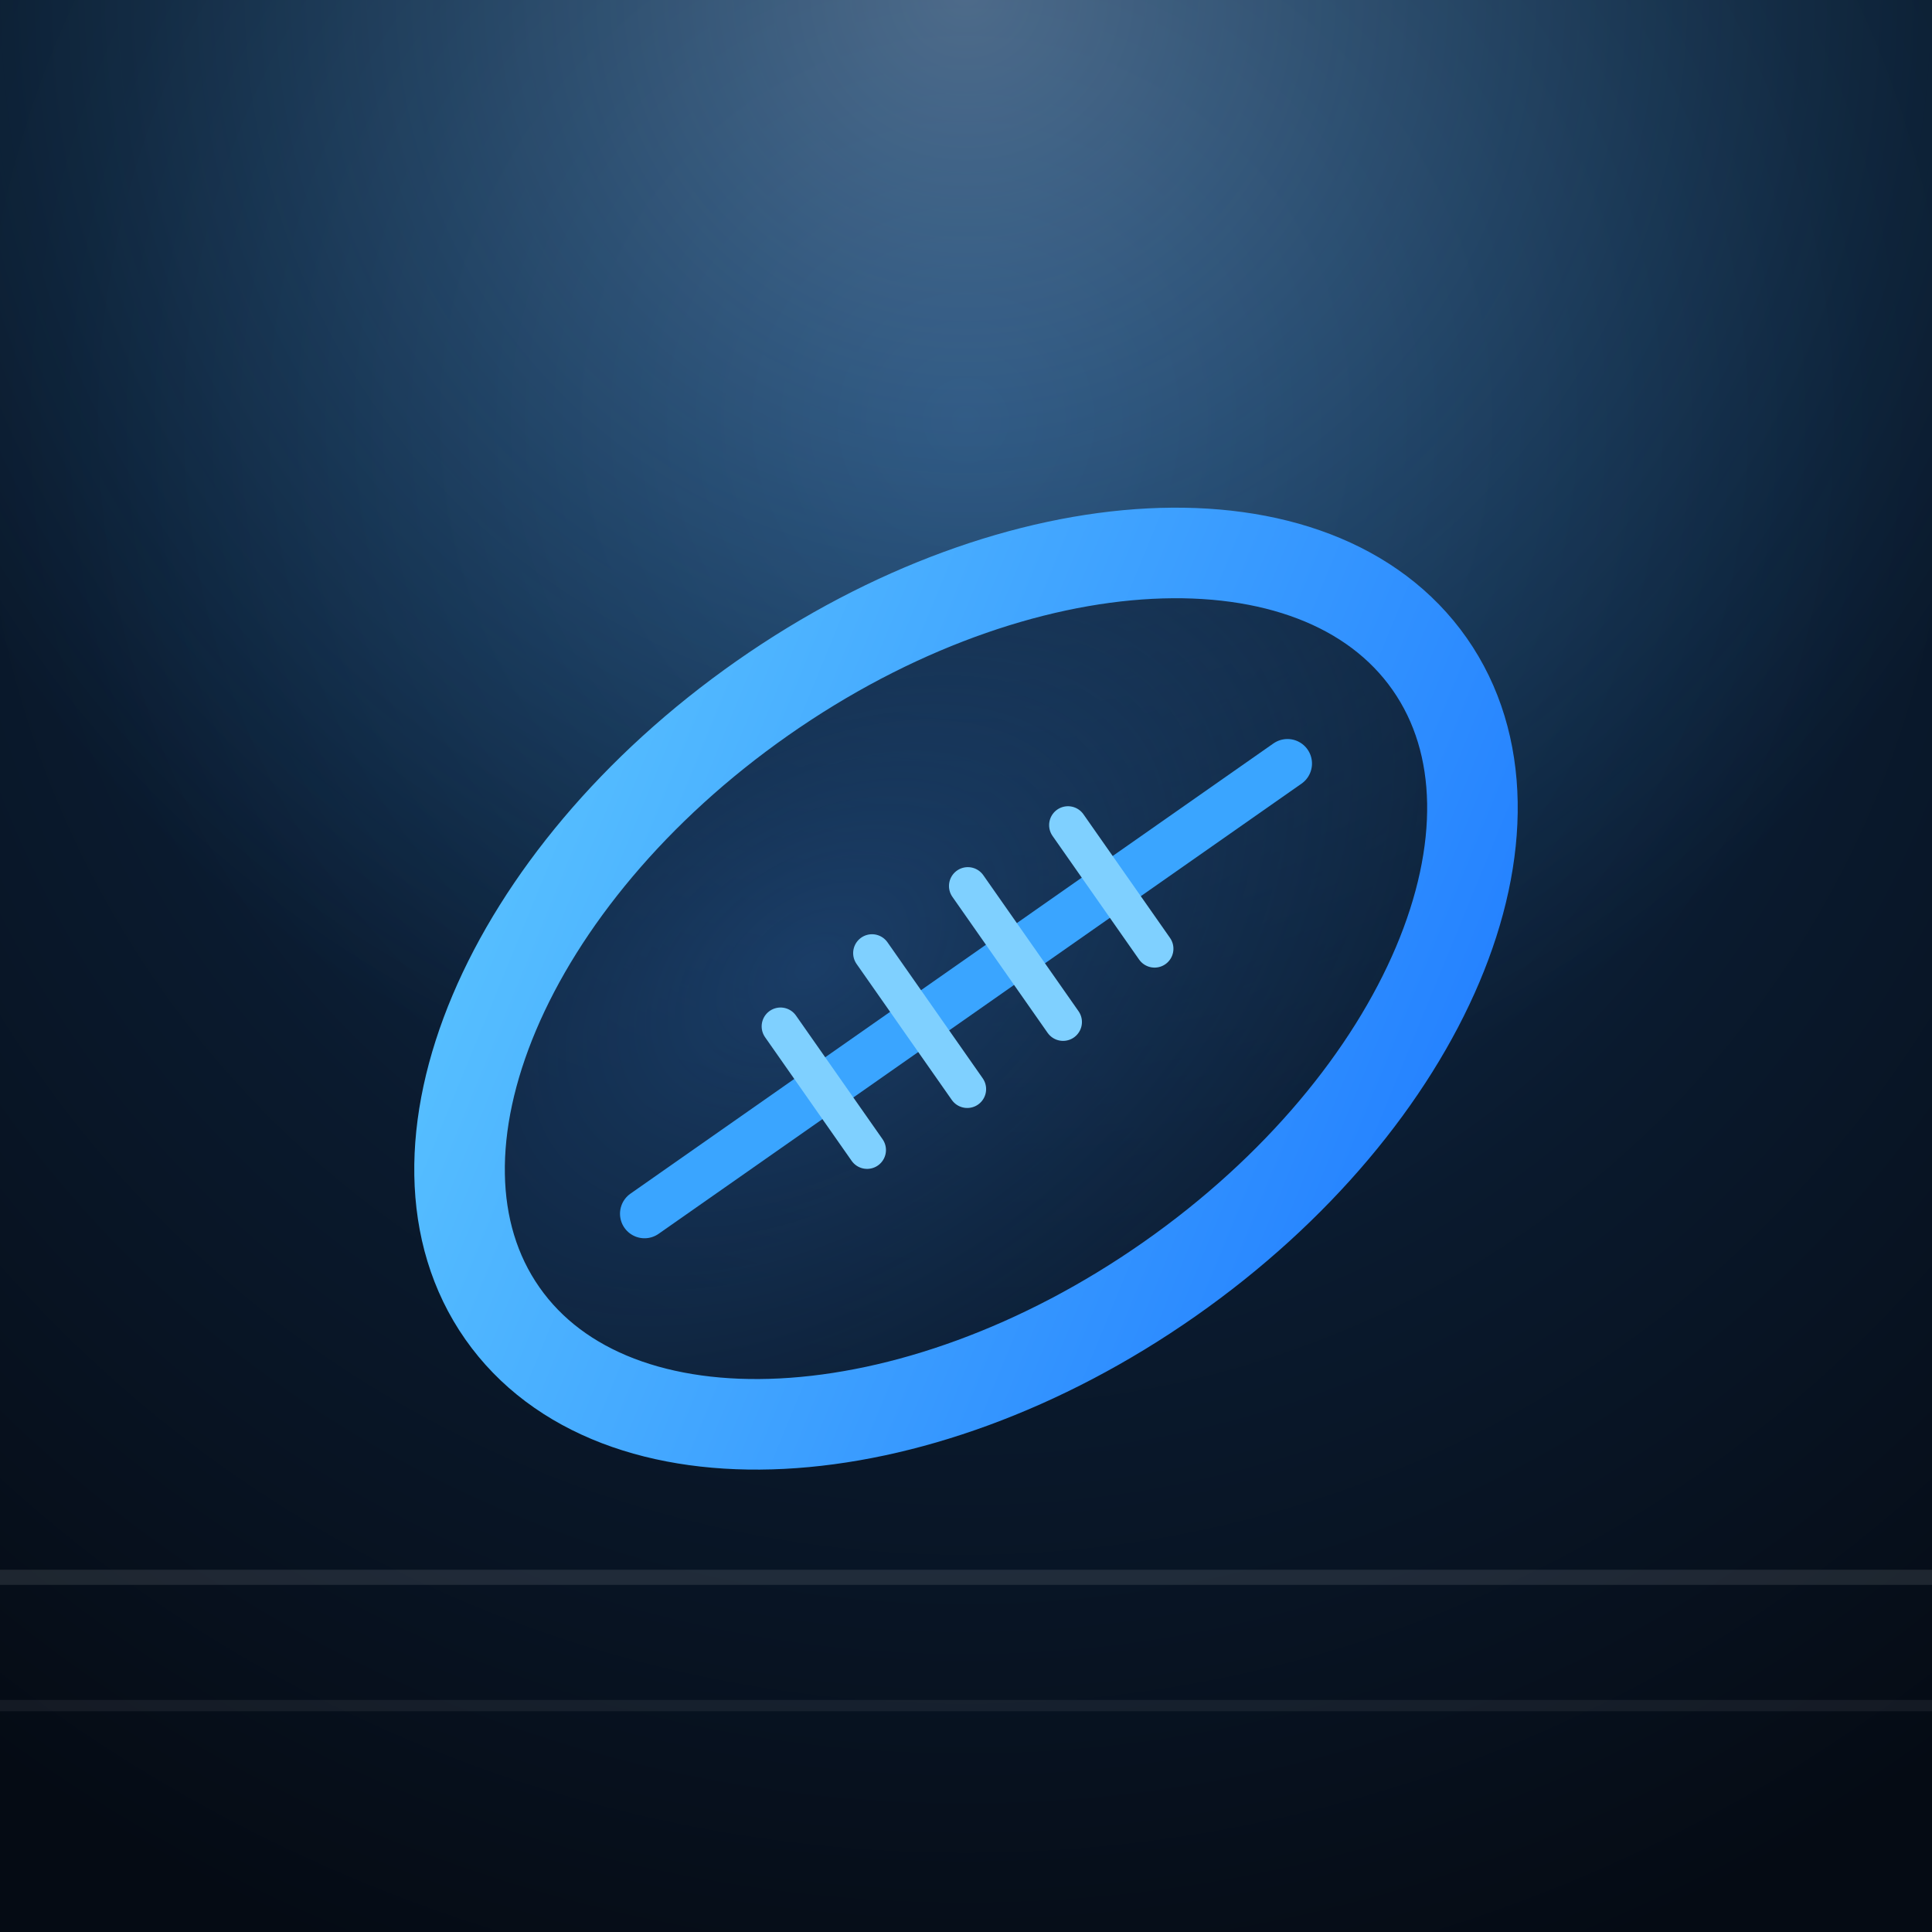
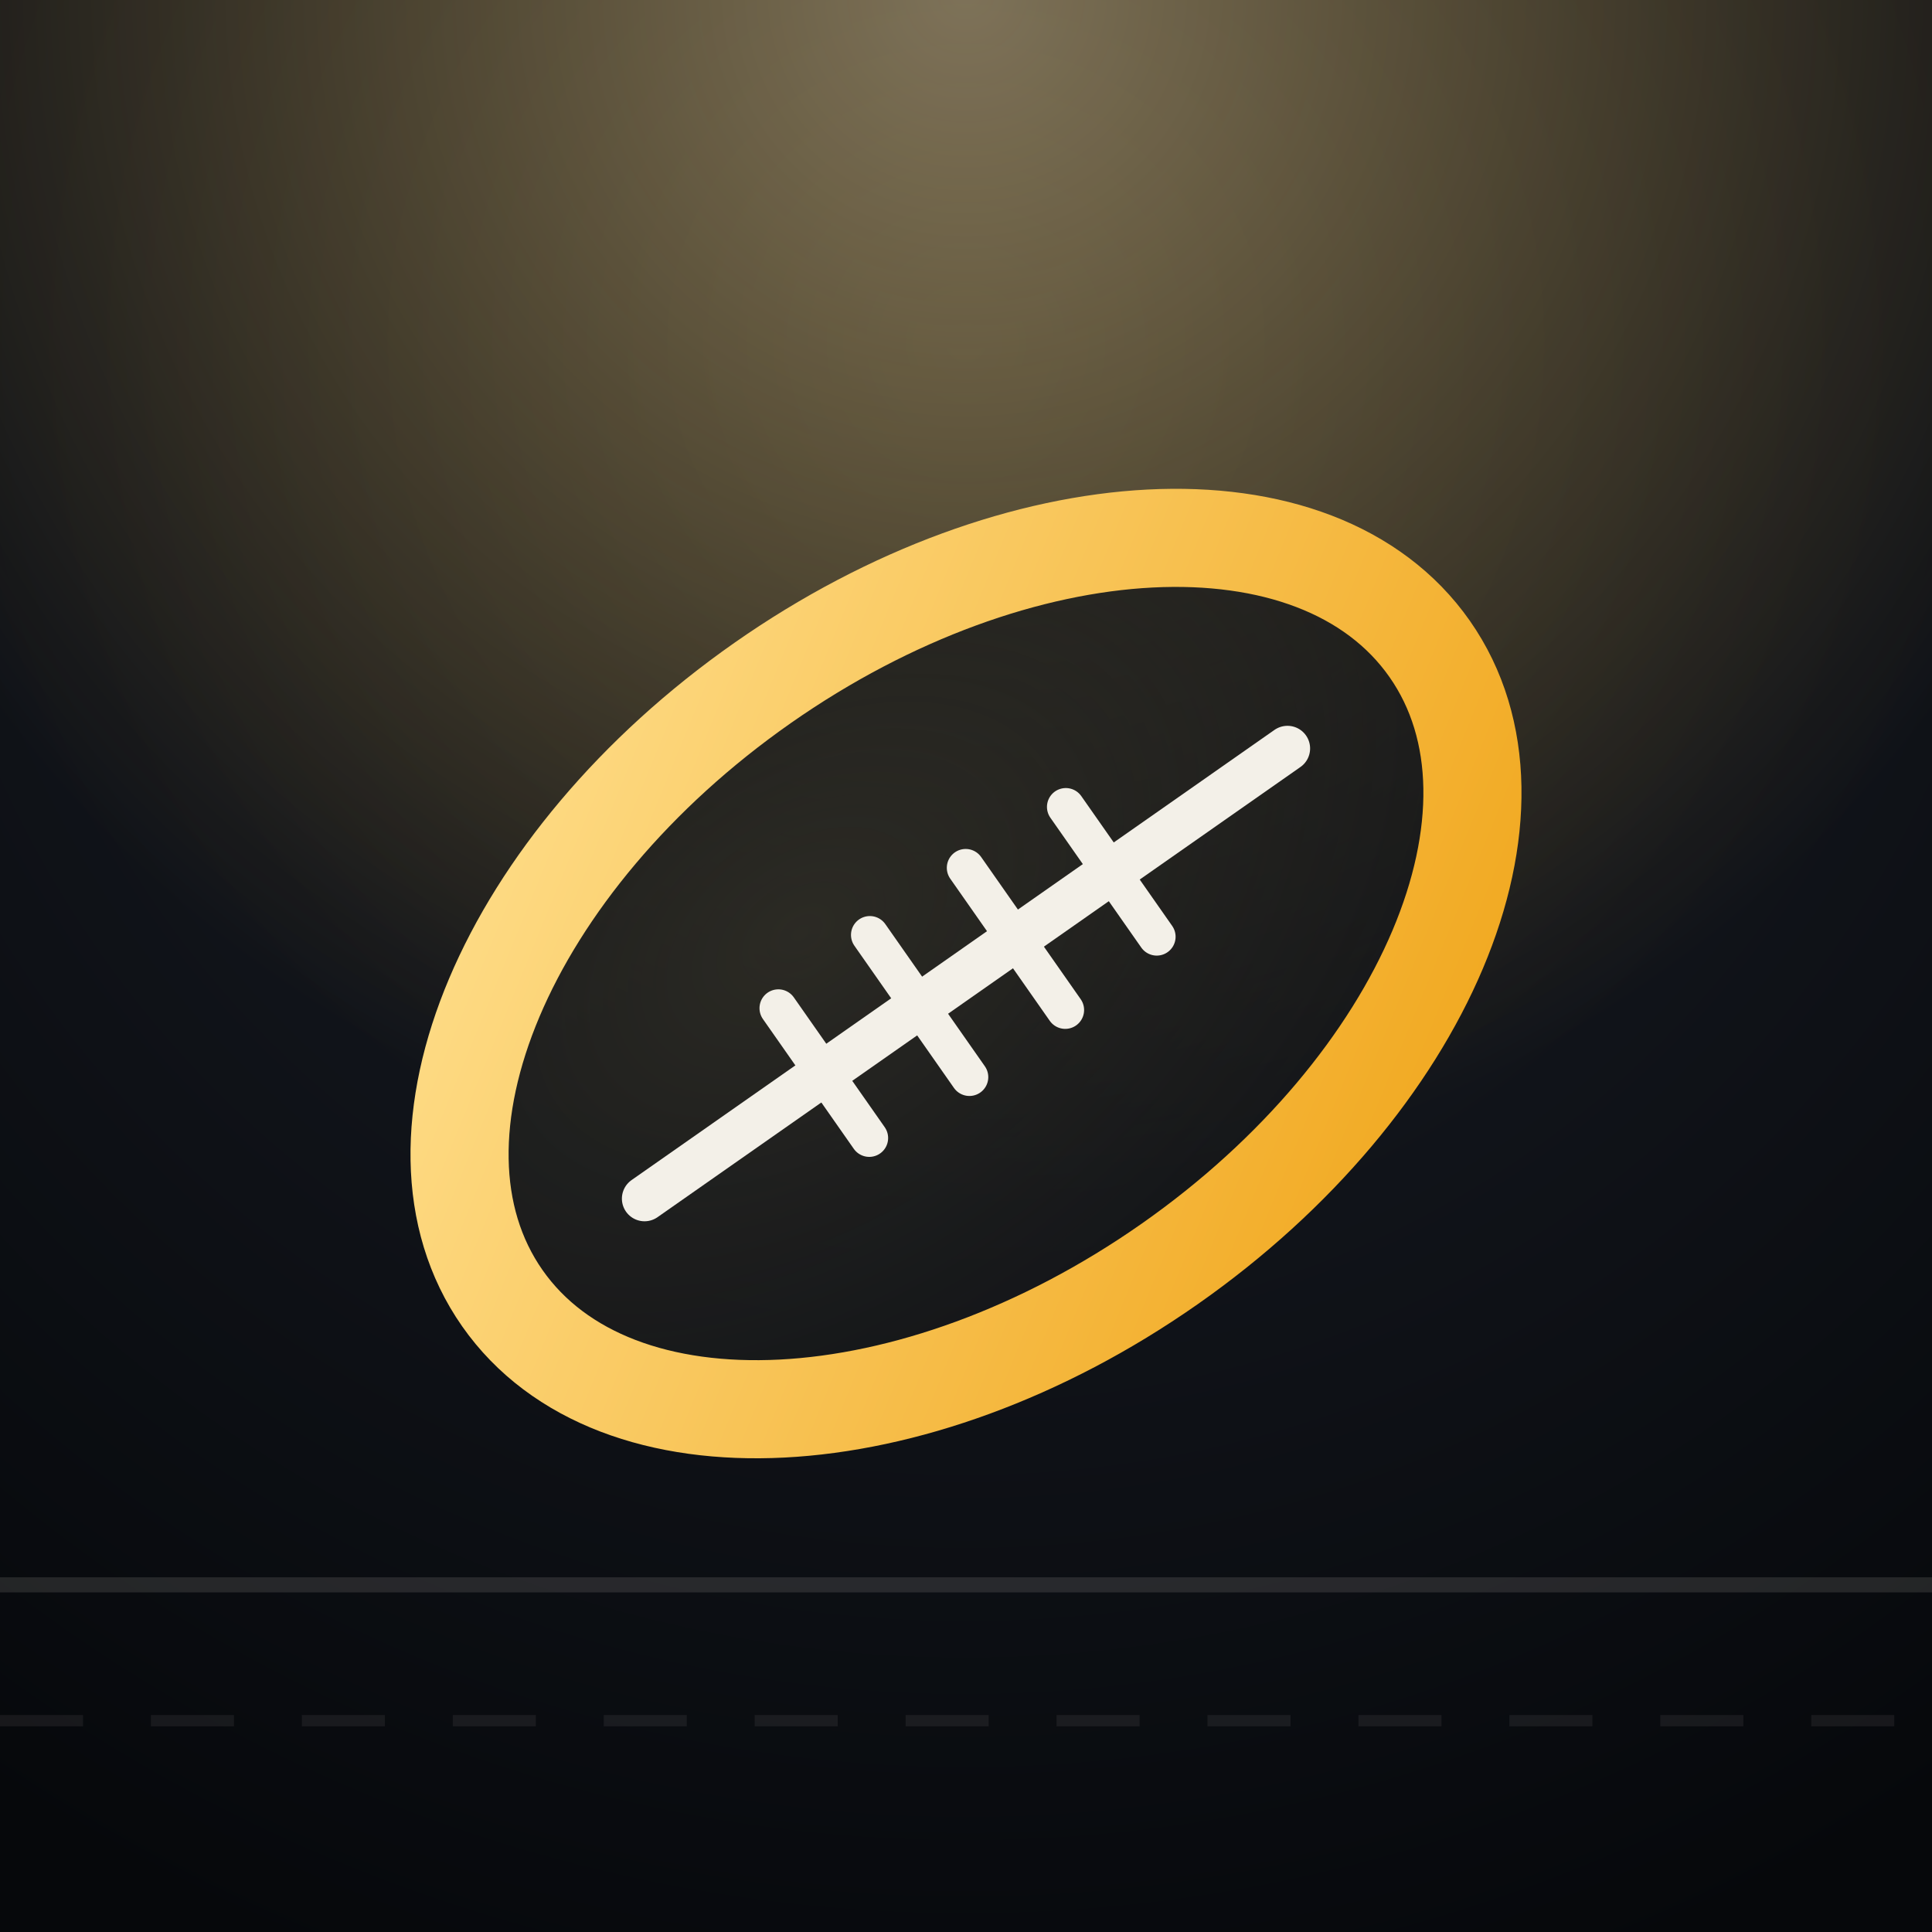
<svg xmlns="http://www.w3.org/2000/svg" viewBox="0 0 512 512" width="512" height="512">
  <defs>
-     <radialGradient id="bg" cx="50%" cy="22%" r="85%">
-       <stop offset="0" stop-color="#173a63" />
-       <stop offset=".55" stop-color="#0a1a2e" />
-       <stop offset="1" stop-color="#050b14" />
+     <radialGradient id="bg" cx="50%" cy="18%" r="90%">
+       <stop offset="0" stop-color="#2a2a26" />
+       <stop offset=".5" stop-color="#11141a" />
+       <stop offset="1" stop-color="#06080b" />
    </radialGradient>
-     <radialGradient id="glow" cx="50%" cy="0%" r="60%">
-       <stop offset="0" stop-color="#bfe1ff" stop-opacity=".35" />
-       <stop offset="1" stop-color="#39b5ff" stop-opacity="0" />
+     <radialGradient id="glow" cx="50%" cy="0%" r="62%">
+       <stop offset="0" stop-color="#ffe2a6" stop-opacity=".42" />
+       <stop offset="1" stop-color="#ffc23d" stop-opacity="0" />
    </radialGradient>
    <linearGradient id="stroke" x1="0" y1="0" x2="1" y2="1">
-       <stop offset="0" stop-color="#5cc6ff" />
-       <stop offset="1" stop-color="#1f7bff" />
+       <stop offset="0" stop-color="#ffe08f" />
+       <stop offset="1" stop-color="#f0a417" />
    </linearGradient>
-     <radialGradient id="ballfill" cx="40%" cy="35%" r="75%">
-       <stop offset="0" stop-color="#1b3f6a" stop-opacity=".9" />
-       <stop offset="1" stop-color="#0b1d33" stop-opacity=".6" />
+     <radialGradient id="ballfill" cx="40%" cy="32%" r="80%">
+       <stop offset="0" stop-color="#2b2a24" stop-opacity=".95" />
+       <stop offset="1" stop-color="#101216" stop-opacity=".7" />
    </radialGradient>
  </defs>
  <rect width="512" height="512" fill="url(#bg)" />
  <rect width="512" height="512" fill="url(#glow)" />
-   <path d="M0 418H512" stroke="#ffffff" stroke-opacity=".10" stroke-width="4" />
-   <path d="M0 452H512" stroke="#ffffff" stroke-opacity=".06" stroke-width="3" />
-   <g transform="translate(256 262) scale(1.0) rotate(-35)">
-     <ellipse cx="0" cy="0" rx="150" ry="94" fill="url(#ballfill)" stroke="url(#stroke)" stroke-width="24" />
-     <path d="M-104 0H104" stroke="#3aa5ff" stroke-width="13" stroke-linecap="round" />
-     <g stroke="#7fd0ff" stroke-width="10" stroke-linecap="round">
-       <path d="M-46 -20v40M-15 -22v44M16 -22v44M47 -20v40" />
+   <path d="M0 420H512" stroke="#f3f0e8" stroke-opacity=".12" stroke-width="4" />
+   <path d="M0 456H512" stroke="#f3f0e8" stroke-opacity=".07" stroke-width="3" stroke-dasharray="22 18" />
+   <g transform="translate(256 258) scale(1.0) rotate(-35)">
+     <ellipse cx="0" cy="0" rx="150" ry="94" fill="url(#ballfill)" stroke="url(#stroke)" stroke-width="26" />
+     <path d="M-104 0H104" stroke="#f3f0e8" stroke-width="12" stroke-linecap="round" />
+     <g stroke="#f3f0e8" stroke-width="10" stroke-linecap="round">
+       <path d="M-46 -21v42M-15 -23v46M16 -23v46M47 -21v42" />
    </g>
  </g>
</svg>
